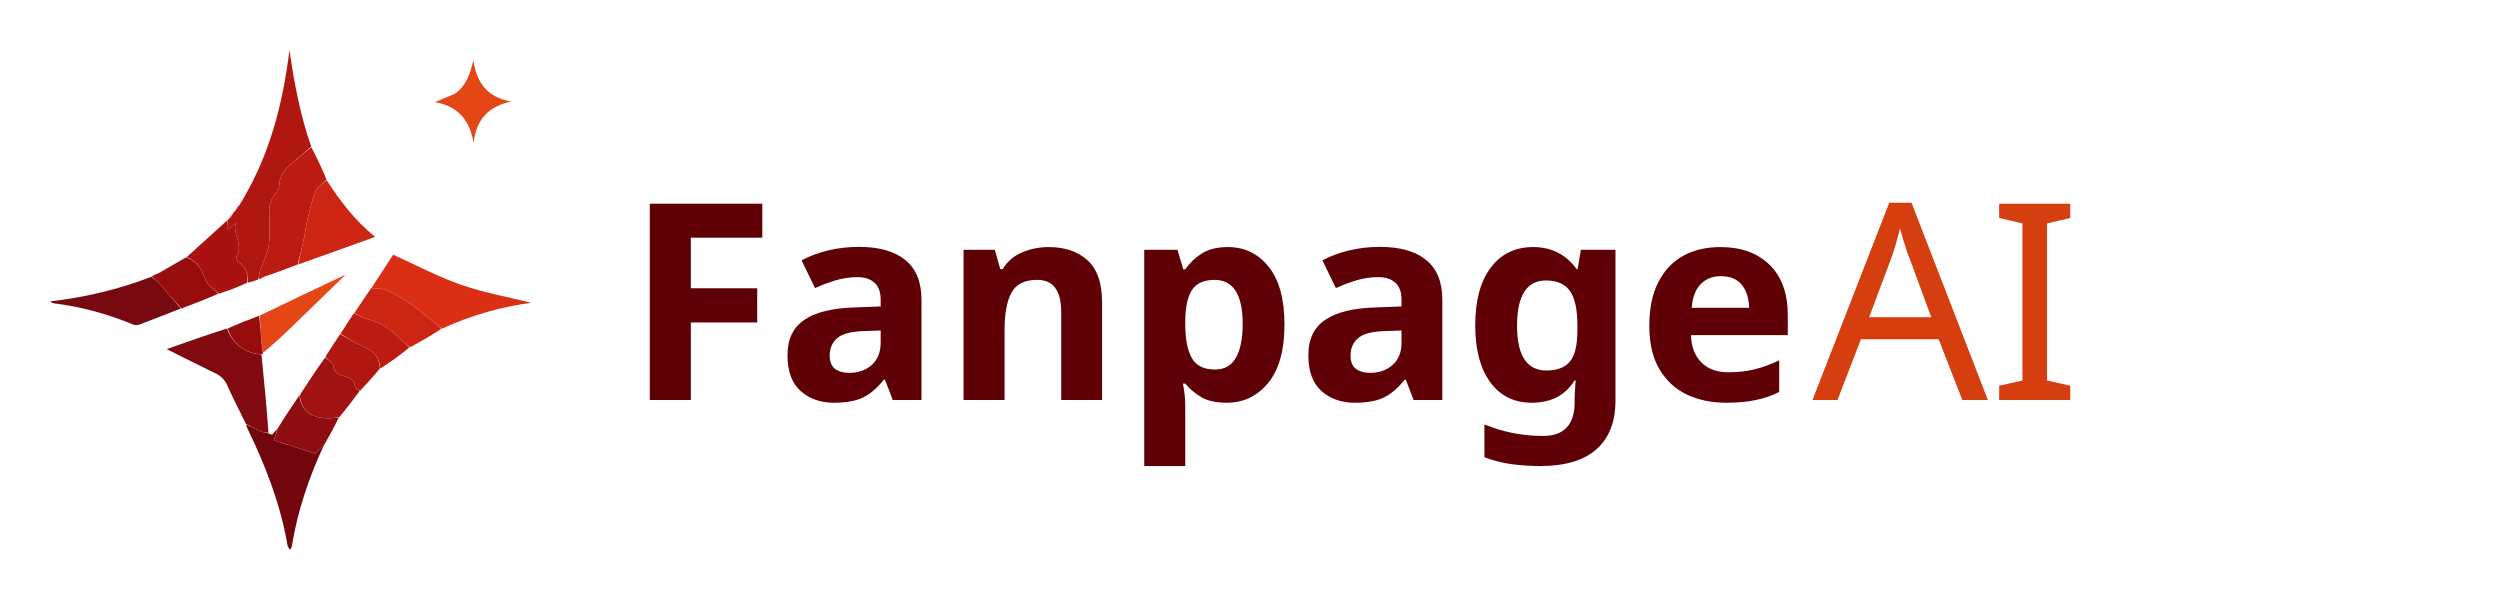
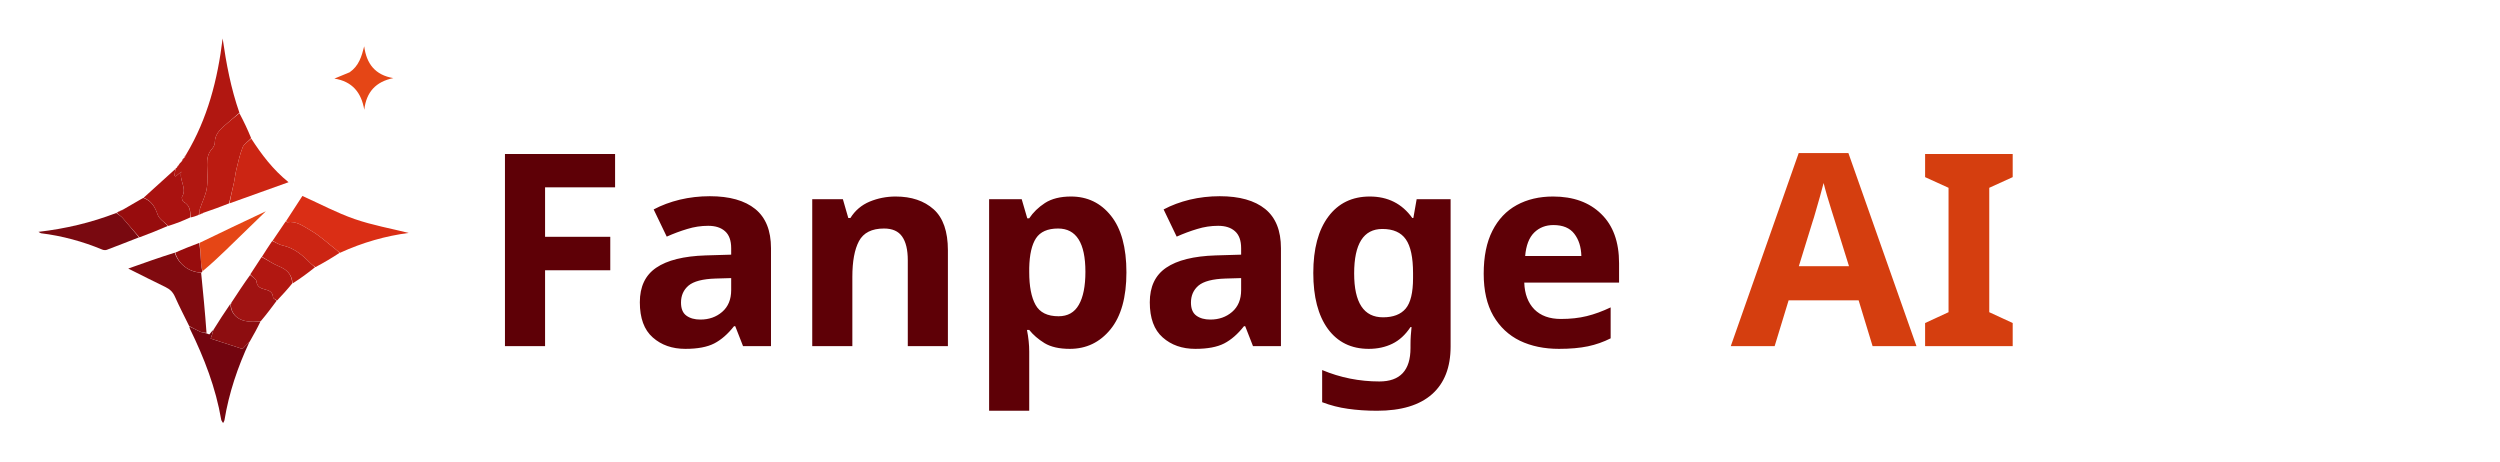
- <svg xmlns="http://www.w3.org/2000/svg" viewBox="0 0 200 48" width="200" height="48">
+ <svg xmlns="http://www.w3.org/2000/svg" viewBox="0 0 260 48" width="260" height="48">
  <g transform="translate(4, 4) scale(0.1265006) translate(-122.3747, -206.5666)">
    <path fill="#B11711" opacity="1" stroke="none" d=" M254.133,351.594   C252.017,352.445 249.902,353.296 247.408,353.716   C247.368,348.262 246.88,343.718 241.699,340.908   C240.732,340.383 239.88,337.55 240.42,336.673   C244.733,329.673 237.865,323.115 239.773,316.104   C238.219,317.417 236.665,318.731 235.112,320.044   C234.813,319.764 234.514,319.484 234.215,319.205   C234.47,317.449 234.725,315.693 234.98,313.937   C234.968,313.599 235.09,313.319 235.92,312.987   C237.003,311.94 237.512,311.004 238.021,310.067   C238.41,309.432 238.798,308.797 239.813,308.005   C240.906,306.831 241.372,305.813 241.839,304.795   C241.839,304.795 241.893,304.897 242.216,304.862   C242.996,303.801 243.453,302.774 243.911,301.747   C261.422,272.441 269.719,240.261 273.794,206.567   C276.759,227.246 280.597,247.65 287.586,267.654   C283.241,271.483 279.181,274.835 275.223,278.304   C271.065,281.95 267.409,285.831 267.378,292   C267.369,293.778 266.331,295.9 265.098,297.257   C261.567,301.143 260.891,305.668 260.99,310.62   C261.119,317.003 261.743,323.51 260.755,329.742   C259.849,335.454 257.03,340.853 255.172,346.429   C254.62,348.083 254.468,349.869 254.133,351.594  z" />
    <path fill="#DA2E15" opacity="1" stroke="none" d=" M325.895,356.784   C330.588,349.559 335.28,342.335 339.372,336.036   C353.929,342.59 367.718,349.981 382.316,355.038   C396.968,360.114 412.426,362.862 426.764,366.44   C408.051,368.878 388.888,374.231 370.238,382.808   C368.837,381.798 368.035,380.968 367.134,380.268   C360.184,374.869 353.672,368.696 346.104,364.374   C340.385,361.109 334.582,356.407 327.011,357.684   C326.699,357.737 326.27,357.1 325.895,356.784  z" />
    <path fill="#800A0F" opacity="1" stroke="none" d=" M256.104,399.072   C257.733,415.464 259.362,431.857 260.536,448.623   C258.435,448.537 256.695,448.279 255.161,447.573   C252.143,446.183 249.238,444.544 246.287,443.009   C242.348,434.964 238.196,427.015 234.566,418.833   C232.897,415.072 230.471,412.72 226.863,410.982   C216.913,406.19 207.072,401.17 196.182,395.739   C209.419,391.03 221.68,386.669 234.401,382.691   C237.47,392.155 246.348,398.84 256.104,399.072  z" />
    <path fill="#BB1B11" opacity="1" stroke="none" d=" M254.468,351.539   C254.468,349.869 254.62,348.083 255.172,346.429   C257.03,340.853 259.849,335.454 260.755,329.742   C261.743,323.51 261.119,317.003 260.99,310.62   C260.891,305.668 261.567,301.143 265.098,297.257   C266.331,295.9 267.369,293.778 267.378,292   C267.409,285.831 271.065,281.95 275.223,278.304   C279.181,274.835 283.241,271.483 287.595,268.036   C291.118,274.659 294.301,281.325 297.239,288.53   C294.693,291.329 291.4,293.188 290.299,295.929   C287.934,301.817 286.585,308.131 285.047,314.327   C284.182,317.81 283.893,321.432 283.124,324.944   C281.863,330.703 280.423,336.423 279.058,342.16   C272.293,344.781 265.527,347.403 258.221,349.804   C257.121,350.004 256.56,350.423 255.999,350.843   C255.601,351.056 255.202,351.27 254.468,351.539  z" />
    <path fill="#73050F" opacity="1" stroke="none" d=" M246.328,443.359   C249.238,444.544 252.143,446.183 255.161,447.573   C256.695,448.279 258.435,448.537 260.472,448.998   C261.574,449.297 262.731,450.019 262.92,449.82   C263.881,448.812 264.591,447.564 265.916,446.387   C265.756,448.282 265.068,450.191 263.941,453.315   C273.068,456.283 282.099,459.22 290.061,461.809   C292.581,459.265 294.209,457.621 295.837,455.978   C286.191,476.595 278.961,497.981 275.275,520.5   C275.183,521.059 274.762,521.563 274.152,522.771   C273.415,521.472 272.753,520.782 272.62,520.002   C268.144,493.803 258.651,469.335 247.058,445.583   C246.768,444.988 246.596,444.335 246.328,443.359  z" />
    <path fill="#CC2513" opacity="1" stroke="none" d=" M279.445,342.14   C280.423,336.423 281.863,330.703 283.124,324.944   C283.893,321.432 284.182,317.81 285.047,314.327   C286.585,308.131 287.934,301.817 290.299,295.929   C291.4,293.188 294.693,291.329 297.333,288.889   C305.78,301.939 314.999,314.252 327.977,324.747   C311.45,330.711 295.641,336.416 279.445,342.14  z" />
    <path fill="#790910" opacity="1" stroke="none" d=" M205.024,370.075   C196.221,373.512 187.437,376.999 178.592,380.323   C177.508,380.73 175.952,380.607 174.856,380.151   C158.659,373.414 141.891,368.867 124.475,366.718   C124.064,366.667 123.693,366.3 122.375,365.558   C144.822,362.957 165.756,357.969 186.357,350.032   C188.484,351.621 190.338,352.743 191.699,354.297   C196.236,359.473 200.596,364.804 205.024,370.075  z" />
    <path fill="#CC2513" opacity="1" stroke="none" d=" M325.619,356.984   C326.27,357.1 326.699,357.737 327.011,357.684   C334.582,356.407 340.385,361.109 346.104,364.374   C353.672,368.696 360.184,374.869 367.134,380.268   C368.035,380.968 368.837,381.798 369.874,382.854   C363.579,387.001 357.096,390.862 350.075,394.557   C348.281,393.322 346.93,392.344 345.783,391.168   C339.267,384.49 332.295,378.684 322.763,376.662   C319.981,376.071 317.469,374.205 314.834,372.923   C318.337,367.677 321.84,362.431 325.619,356.984  z" />
    <path fill="#A91210" opacity="1" stroke="none" d=" M234.689,314.103   C234.725,315.693 234.47,317.449 234.215,319.205   C234.514,319.484 234.813,319.764 235.112,320.044   C236.665,318.731 238.219,317.417 239.773,316.104   C237.865,323.115 244.733,329.673 240.42,336.673   C239.88,337.55 240.732,340.383 241.699,340.908   C246.88,343.718 247.368,348.262 247.044,353.737   C241.284,356.439 235.51,358.691 229.167,360.686   C225.761,357.466 221.586,354.962 220.382,351.441   C218.192,345.037 215.26,340.042 208.831,337.514   C217.353,329.765 225.875,322.017 234.689,314.103  z" />
    <path fill="#A01312" opacity="1" stroke="none" d=" M318.276,422.11   C314.155,427.653 310.033,433.195 305.205,438.9   C302.689,439.2 300.882,439.41 299.07,439.465   C289.491,439.756 280.663,435.558 280.411,424.546   C280.411,424.546 280.487,424.476 280.676,424.531   C280.995,424.581 281.125,424.576 281.255,424.571   C281.12,424.374 280.985,424.177 280.851,423.98   C285.897,416.267 290.944,408.554 296.389,400.997   C298.474,402.821 301.439,404.377 301.599,406.181   C302.005,410.782 305.034,411.968 308.366,412.835   C311.979,413.775 314.898,414.838 315.224,419.316   C315.296,420.316 317.21,421.182 318.276,422.11  z" />
    <path fill="#8D0D10" opacity="1" stroke="none" d=" M280.166,424.756   C280.663,435.558 289.491,439.756 299.07,439.465   C300.882,439.41 302.689,439.2 304.954,439.104   C302.383,444.595 299.356,450.045 296.084,455.737   C294.209,457.621 292.581,459.265 290.061,461.809   C282.099,459.22 273.068,456.283 263.941,453.315   C265.068,450.191 265.756,448.282 266.198,446.177   C270.608,438.976 275.264,431.971 280.166,424.756  z" />
    <path fill="#E54616" opacity="1" stroke="none" d=" M254.966,374.542   C272.748,365.98 290.53,357.418 308.663,348.937   C309.014,349.018 308.969,348.981 308.969,348.981   C298.013,359.618 287.081,370.28 276.091,380.882   C270.104,386.658 264.018,392.333 257.352,397.867   C256.513,395.565 256.245,393.453 256.092,391.333   C255.69,385.738 255.338,380.14 254.966,374.542  z" />
    <path fill="#970C0D" opacity="1" stroke="none" d=" M208.498,337.649   C215.26,340.042 218.192,345.037 220.382,351.441   C221.586,354.962 225.761,357.466 228.793,360.691   C221.253,363.993 213.518,367.032 205.404,370.073   C200.596,364.804 196.236,359.473 191.699,354.297   C190.338,352.743 188.484,351.621 186.718,349.944   C186.579,349.587 186.612,349.61 186.995,349.702   C188.538,349.089 189.698,348.385 190.858,347.68   C190.858,347.68 190.862,347.819 191.085,347.835   C191.861,347.448 192.414,347.047 192.966,346.645   C198.033,343.691 203.099,340.738 208.498,337.649  z" />
    <path fill="#E54616" opacity="1" stroke="none" d=" M378.199,234.376   C385.797,229.143 388.074,221.362 390.171,212.997   C392.038,227.313 399.133,236.644 414.118,239.154   C399.809,242.083 391.91,250.506 390.237,265.197   C387.84,251.063 380.379,241.859 365.651,239.562   C370.059,237.771 373.978,236.179 378.199,234.376  z" />
    <path fill="#BB1B11" opacity="1" stroke="none" d=" M314.53,373.075   C317.469,374.205 319.981,376.071 322.763,376.662   C332.295,378.684 339.267,384.49 345.783,391.168   C346.93,392.344 348.281,393.322 349.743,394.645   C343.877,399.382 337.805,403.867 331.287,407.964   C330.7,400.084 326.219,396.379 319.719,393.723   C314.929,391.766 310.616,388.644 306.091,386.041   C308.803,381.77 311.515,377.498 314.53,373.075  z" />
    <path fill="#B11711" opacity="1" stroke="none" d=" M305.836,386.259   C310.616,388.644 314.929,391.766 319.719,393.723   C326.219,396.379 330.7,400.084 331.01,407.952   C327.073,412.826 322.966,417.323 318.568,421.965   C317.21,421.182 315.296,420.316 315.224,419.316   C314.898,414.838 311.979,413.775 308.366,412.835   C305.034,411.968 302.005,410.782 301.599,406.181   C301.439,404.377 298.474,402.821 296.641,400.771   C296.495,400.389 296.525,400.397 296.698,400.491   C296.998,400.583 297.126,400.581 297.253,400.579   C297.127,400.383 297.001,400.187 296.875,399.991   C299.777,395.487 302.679,390.982 305.836,386.259  z" />
    <path fill="#970C0D" opacity="1" stroke="none" d=" M254.582,374.634   C255.338,380.14 255.69,385.738 256.092,391.333   C256.245,393.453 256.513,395.565 257.046,397.993   C257.111,398.52 256.858,398.733 256.355,399.009   C246.348,398.84 237.47,392.155 234.803,382.661   C241.23,379.74 247.714,377.233 254.582,374.634  z" />
    <path fill="#790910" opacity="1" stroke="none" d=" M190.524,347.733   C189.698,348.385 188.538,349.089 187.015,349.707   C187.831,349.009 189.011,348.397 190.524,347.733  z" />
    <path fill="#A91210" opacity="1" stroke="none" d=" M241.571,304.971   C241.372,305.813 240.906,306.831 240.06,307.866   C240.222,306.971 240.762,306.059 241.571,304.971  z" />
    <path fill="#A91210" opacity="1" stroke="none" d=" M243.646,301.93   C243.453,302.774 242.996,303.801 242.161,304.843   C242.317,303.942 242.849,303.027 243.646,301.93  z" />
    <path fill="#A91210" opacity="1" stroke="none" d=" M237.76,310.23   C237.512,311.004 237.003,311.94 236.139,312.901   C236.355,312.081 236.926,311.238 237.76,310.23  z" />
    <path fill="#B11711" opacity="1" stroke="none" d=" M256.282,350.85   C256.56,350.423 257.121,350.004 257.843,349.804   C257.525,350.302 257.045,350.58 256.282,350.85  z" />
    <path fill="#790910" opacity="1" stroke="none" d=" M192.709,346.679   C192.414,347.047 191.861,347.448 191.021,347.809   C191.306,347.416 191.879,347.065 192.709,346.679  z" />
    <path fill="#8D0D10" opacity="1" stroke="none" d=" M280.715,424.036   C280.985,424.177 281.12,424.374 281.255,424.571   C281.125,424.576 280.995,424.581 280.691,424.482   C280.517,424.378 280.58,424.092 280.715,424.036  z" />
    <path fill="#A01312" opacity="1" stroke="none" d=" M296.739,400.041   C297.001,400.187 297.127,400.383 297.253,400.579   C297.126,400.581 296.998,400.583 296.701,400.477   C296.532,400.37 296.604,400.09 296.739,400.041  z" />
    <path fill="#E54616" opacity="1" stroke="none" d=" M309.036,349.037   C309.142,348.814 309.227,348.572 309.312,348.33   C309.345,348.517 309.378,348.704 309.19,348.936   C308.969,348.981 309.014,349.018 309.036,349.037  z" />
  </g>
-   <text x="50" y="32" font-family="'Outfit', sans-serif" font-weight="700" font-size="22" fill="#5E0006">Fanpage</text>
-   <text x="145" y="32" font-family="'Outfit', sans-serif" font-weight="300" font-size="22" fill="#D53E0F">AI</text>
+   <text x="50" y="36" font-family="'Outfit', sans-serif" font-weight="800" font-size="28" fill="#5E0006">Fanpage</text>
+   <text x="180" y="36" font-family="'Outfit', sans-serif" font-weight="800" font-size="28" fill="#D53E0F">AI</text>
</svg>
